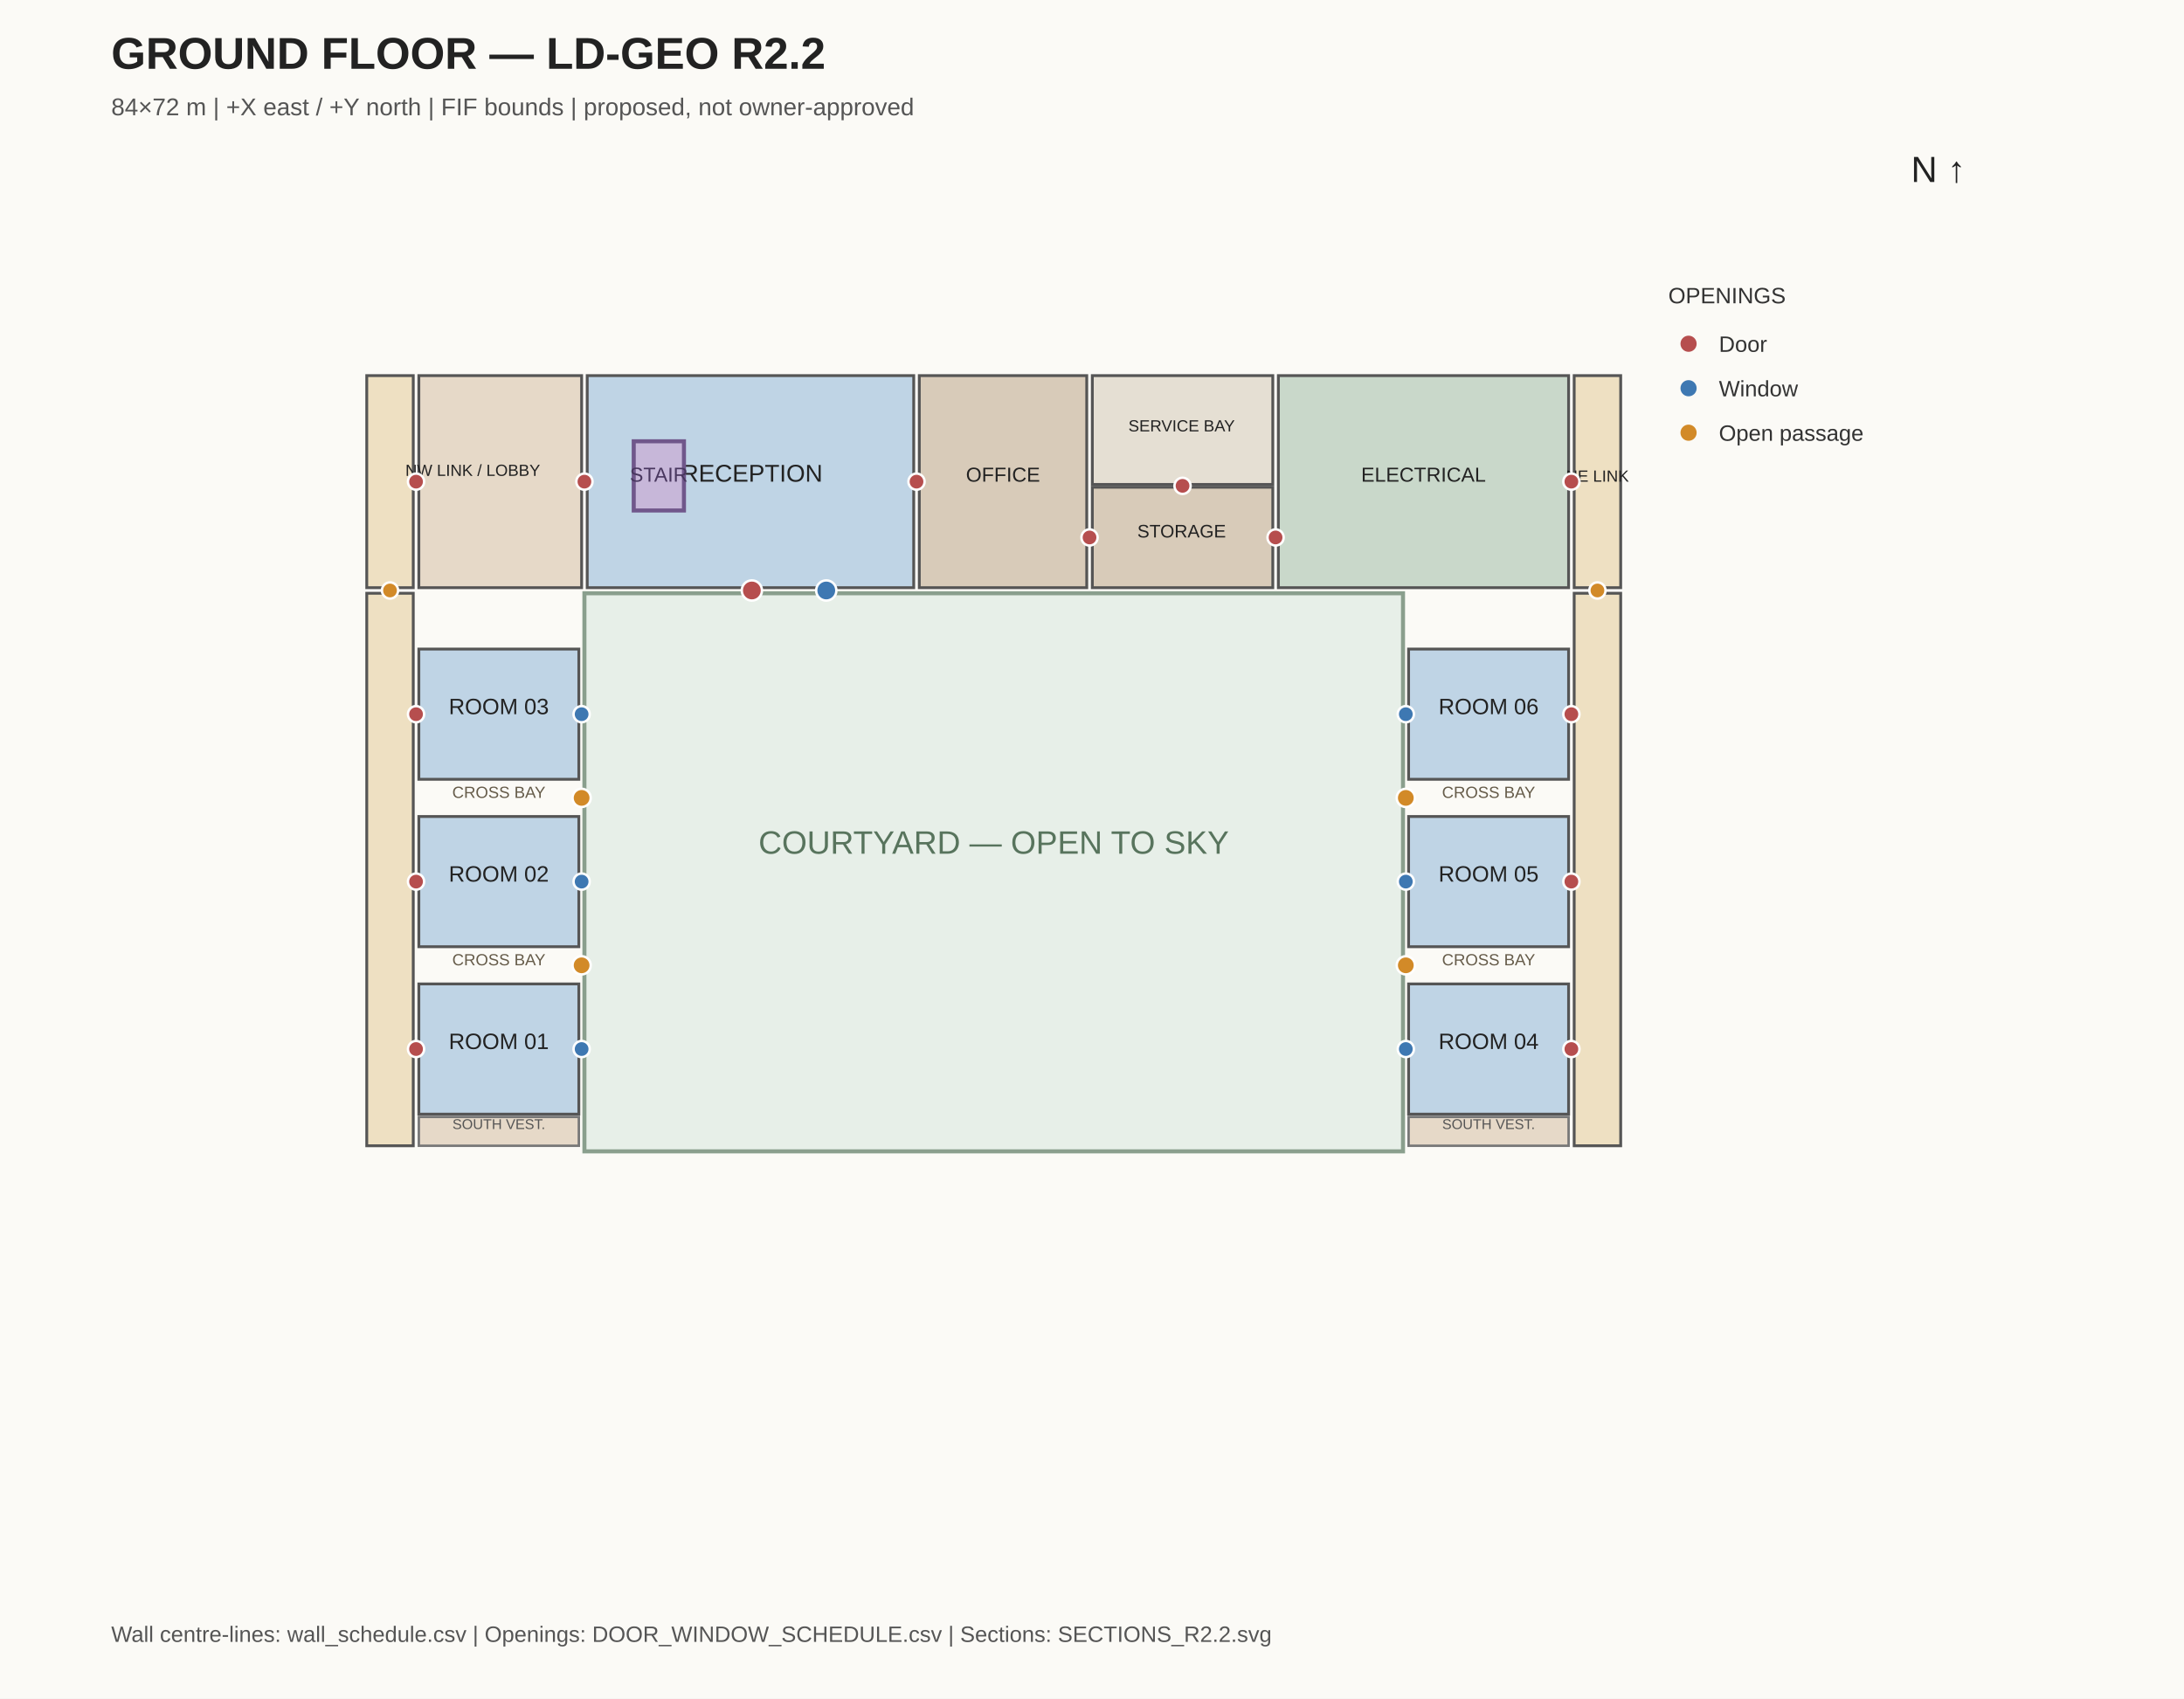
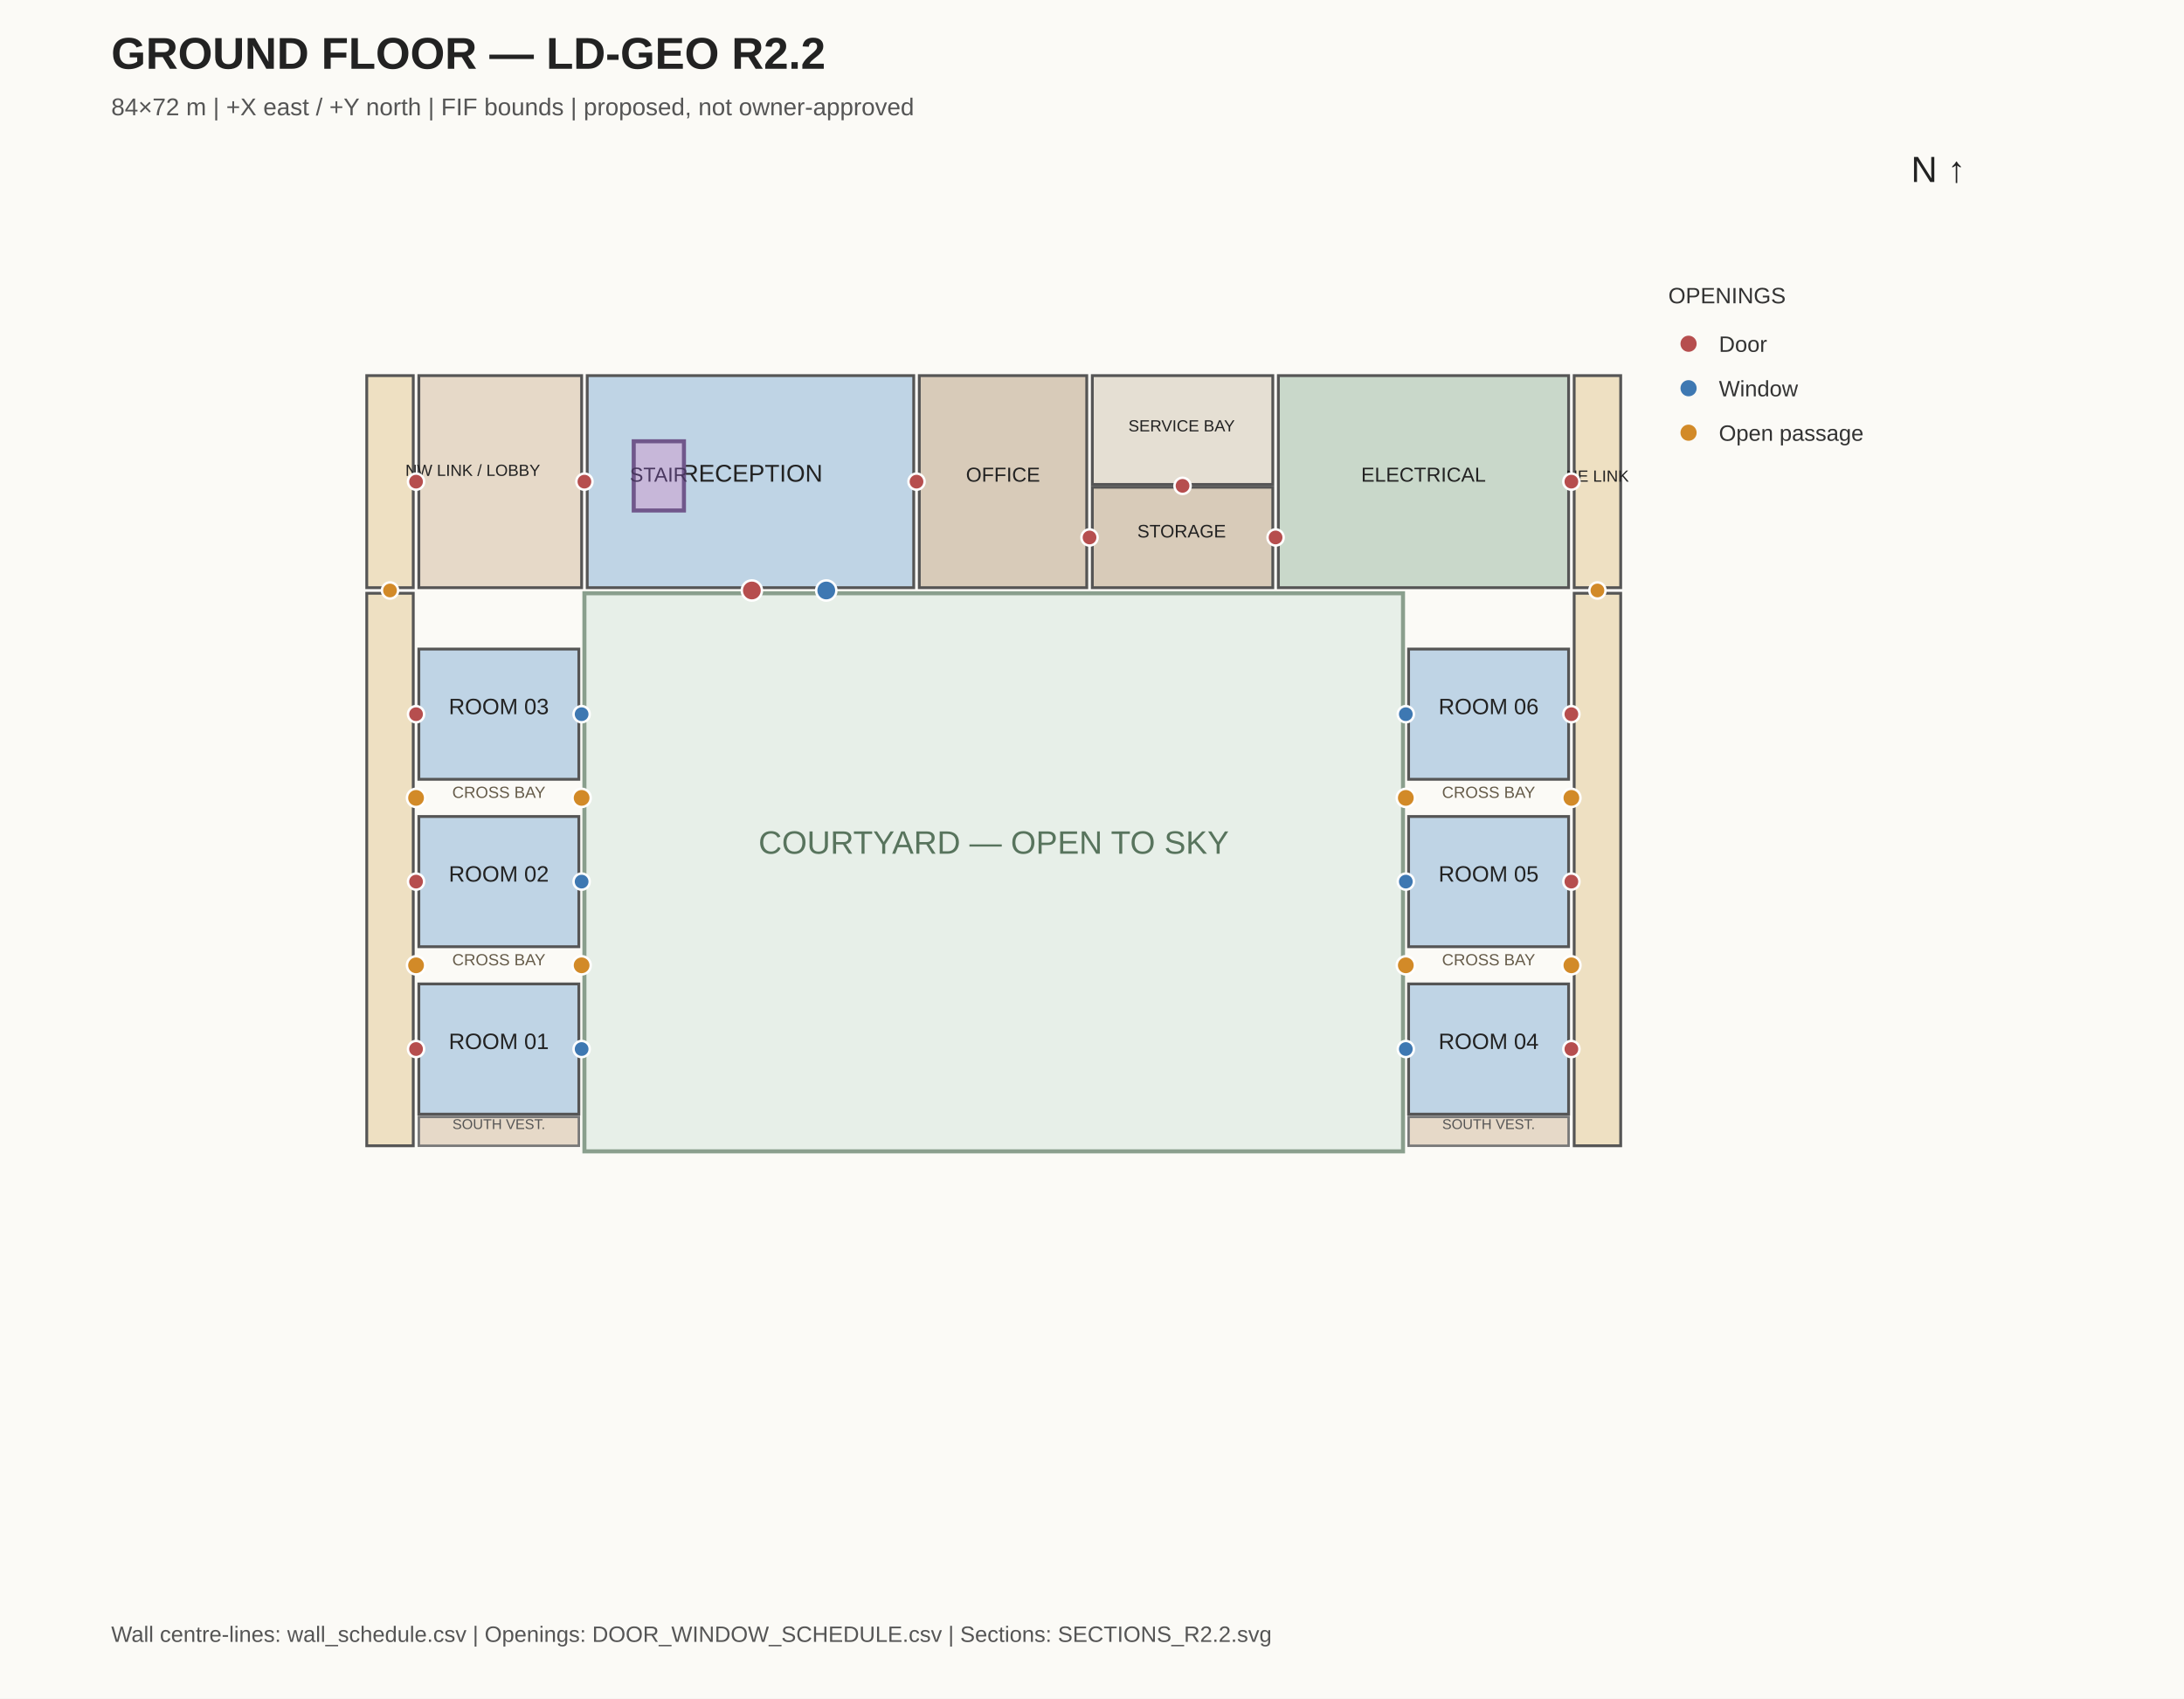
<svg xmlns="http://www.w3.org/2000/svg" width="1080" height="840" viewBox="0 0 1080 840">
  <rect width="100%" height="100%" fill="#fbfaf6" />
  <text x="55" y="34" font-family="Arial" font-size="22" font-weight="bold" fill="#222">GROUND FLOOR — LD-GEO R2.2</text>
  <text x="55" y="57" font-family="Arial" font-size="12" fill="#555">84×72 m | +X east / +Y north | FIF bounds | proposed, not owner-approved</text>
  <path d="MM178.6 569.4 L289 569.4 L289 293.4 L693.8 293.4 L693.8 569.4 L804.2 569.4 L804.2 183 L178.6 183 Z" fill="#d7d2c7" stroke="#222" stroke-width="3" />
  <rect x="289" y="293.4" width="404.8" height="276" fill="#e7efe8" stroke="#8a9f8d" stroke-width="2" />
  <text x="491.4" y="422.2" font-family="Arial" font-size="16" fill="#58745d" text-anchor="middle">COURTYARD — OPEN TO SKY</text>
  <rect x="207.12" y="486.6" width="79.12" height="64.4" fill="#bfd4e5" stroke="#555" stroke-width="1.4" />
  <text x="246.68" y="518.8" font-family="Arial" font-size="11" fill="#222" text-anchor="middle">ROOM 01</text>
  <rect x="207.12" y="403.8" width="79.12" height="64.4" fill="#bfd4e5" stroke="#555" stroke-width="1.4" />
  <text x="246.68" y="436" font-family="Arial" font-size="11" fill="#222" text-anchor="middle">ROOM 02</text>
  <rect x="207.12" y="321" width="79.12" height="64.4" fill="#bfd4e5" stroke="#555" stroke-width="1.4" />
  <text x="246.68" y="353.2" font-family="Arial" font-size="11" fill="#222" text-anchor="middle">ROOM 03</text>
  <rect x="696.56" y="486.6" width="79.12" height="64.4" fill="#bfd4e5" stroke="#555" stroke-width="1.4" />
  <text x="736.12" y="518.8" font-family="Arial" font-size="11" fill="#222" text-anchor="middle">ROOM 04</text>
  <rect x="696.56" y="403.8" width="79.12" height="64.4" fill="#bfd4e5" stroke="#555" stroke-width="1.4" />
  <text x="736.12" y="436" font-family="Arial" font-size="11" fill="#222" text-anchor="middle">ROOM 05</text>
  <rect x="696.56" y="321" width="79.12" height="64.4" fill="#bfd4e5" stroke="#555" stroke-width="1.4" />
  <text x="736.12" y="353.2" font-family="Arial" font-size="11" fill="#222" text-anchor="middle">ROOM 06</text>
  <rect x="181.36" y="293.4" width="23" height="273.24" fill="#eee0c2" stroke="#555" stroke-width="1.4" />
  <rect x="778.44" y="293.4" width="23" height="273.24" fill="#eee0c2" stroke="#555" stroke-width="1.4" />
  <rect x="181.36" y="185.76" width="23" height="104.88" fill="#eee0c2" stroke="#555" stroke-width="1.4" />
  <rect x="207.12" y="185.76" width="80.5" height="104.88" fill="#e6d9c8" stroke="#555" stroke-width="1.4" />
  <rect x="290.38" y="185.76" width="161.46" height="104.88" fill="#bfd4e5" stroke="#555" stroke-width="1.4" />
  <rect x="454.6" y="185.76" width="82.8" height="104.88" fill="#d8cbb9" stroke="#555" stroke-width="1.4" />
  <rect x="540.16" y="240.96" width="89.24" height="49.68" fill="#d8cbb9" stroke="#555" stroke-width="1.4" />
  <rect x="540.16" y="185.76" width="89.24" height="53.82" fill="#e5dfd3" stroke="#555" stroke-width="1.4" />
  <rect x="632.16" y="185.76" width="143.52" height="104.88" fill="#c9d8ca" stroke="#555" stroke-width="1.4" />
  <rect x="778.44" y="185.76" width="23" height="104.88" fill="#eee0c2" stroke="#555" stroke-width="1.4" />
  <text x="233.8" y="235.348" font-family="Arial" font-size="8" fill="#222" text-anchor="middle">NW LINK / LOBBY</text>
  <text x="371.8" y="238.2" font-family="Arial" font-size="12" fill="#222" text-anchor="middle">RECEPTION</text>
  <text x="496" y="238.2" font-family="Arial" font-size="10" fill="#222" text-anchor="middle">OFFICE</text>
  <text x="584.32" y="265.8" font-family="Arial" font-size="9" fill="#222" text-anchor="middle">STORAGE</text>
  <text x="584.32" y="213.36" font-family="Arial" font-size="8" fill="#222" text-anchor="middle">SERVICE BAY</text>
  <text x="703.92" y="238.2" font-family="Arial" font-size="10" fill="#222" text-anchor="middle">ELECTRICAL</text>
  <text x="789.94" y="238.2" font-family="Arial" font-size="8" fill="#222" text-anchor="middle">NE LINK</text>
  <rect x="313.38" y="218.236" width="24.84" height="34.224" fill="#c7b7d9" stroke="#70578b" stroke-width="2" />
  <text x="325.8" y="238.2" font-family="Arial" font-size="10" fill="#49375f" text-anchor="middle">STAIR</text>
  <text x="246.68" y="477.4" font-family="Arial" font-size="8" fill="#655b49" text-anchor="middle">CROSS BAY</text>
  <text x="736.12" y="477.4" font-family="Arial" font-size="8" fill="#655b49" text-anchor="middle">CROSS BAY</text>
  <text x="246.68" y="394.6" font-family="Arial" font-size="8" fill="#655b49" text-anchor="middle">CROSS BAY</text>
  <text x="736.12" y="394.6" font-family="Arial" font-size="8" fill="#655b49" text-anchor="middle">CROSS BAY</text>
  <text x="945" y="90" font-family="Arial" font-size="18" fill="#222">N ↑</text>
  <text x="55" y="812" font-family="Arial" font-size="11" fill="#555">Wall centre-lines: wall_schedule.csv | Openings: DOOR_WINDOW_SCHEDULE.csv | Sections: SECTIONS_R2.2.svg</text>
  <circle cx="205.74" cy="518.8" r="4" fill="#b64e4e" stroke="#fff" stroke-width="1.2" />
  <circle cx="777.06" cy="518.8" r="4" fill="#b64e4e" stroke="#fff" stroke-width="1.2" />
  <circle cx="287.62" cy="518.8" r="4" fill="#3e78b2" stroke="#fff" stroke-width="1.2" />
  <circle cx="695.18" cy="518.8" r="4" fill="#3e78b2" stroke="#fff" stroke-width="1.2" />
  <circle cx="205.74" cy="436" r="4" fill="#b64e4e" stroke="#fff" stroke-width="1.2" />
  <circle cx="777.06" cy="436" r="4" fill="#b64e4e" stroke="#fff" stroke-width="1.2" />
  <circle cx="287.62" cy="436" r="4" fill="#3e78b2" stroke="#fff" stroke-width="1.2" />
  <circle cx="695.18" cy="436" r="4" fill="#3e78b2" stroke="#fff" stroke-width="1.2" />
  <circle cx="205.74" cy="353.2" r="4" fill="#b64e4e" stroke="#fff" stroke-width="1.2" />
  <circle cx="777.06" cy="353.2" r="4" fill="#b64e4e" stroke="#fff" stroke-width="1.2" />
  <circle cx="287.62" cy="353.2" r="4" fill="#3e78b2" stroke="#fff" stroke-width="1.2" />
  <circle cx="695.18" cy="353.2" r="4" fill="#3e78b2" stroke="#fff" stroke-width="1.2" />
  <circle cx="371.8" cy="292.02" r="5" fill="#b64e4e" stroke="#fff" stroke-width="1.2" />
  <circle cx="408.6" cy="292.02" r="5" fill="#3e78b2" stroke="#fff" stroke-width="1.2" />
  <circle cx="453.22" cy="238.2" r="4" fill="#b64e4e" stroke="#fff" stroke-width="1.2" />
  <circle cx="538.78" cy="265.8" r="4" fill="#b64e4e" stroke="#fff" stroke-width="1.2" />
  <circle cx="630.78" cy="265.8" r="4" fill="#b64e4e" stroke="#fff" stroke-width="1.2" />
  <circle cx="289" cy="238.2" r="4" fill="#b64e4e" stroke="#fff" stroke-width="1.2" />
  <circle cx="192.86" cy="292.02" r="4" fill="#d28a28" stroke="#fff" stroke-width="1.2" />
  <circle cx="789.94" cy="292.02" r="4" fill="#d28a28" stroke="#fff" stroke-width="1.2" />
  <circle cx="777.06" cy="238.2" r="4" fill="#b64e4e" stroke="#fff" stroke-width="1.2" />
  <circle cx="205.74" cy="238.2" r="4" fill="#b64e4e" stroke="#fff" stroke-width="1.2" />
  <circle cx="584.78" cy="240.27" r="4" fill="#b64e4e" stroke="#fff" stroke-width="1.2" />
  <circle cx="287.62" cy="477.4" r="4.5" fill="#d28a28" stroke="#fff" stroke-width="1.2" />
  <circle cx="287.62" cy="394.6" r="4.5" fill="#d28a28" stroke="#fff" stroke-width="1.2" />
  <circle cx="695.18" cy="477.4" r="4.5" fill="#d28a28" stroke="#fff" stroke-width="1.2" />
  <circle cx="695.18" cy="394.6" r="4.5" fill="#d28a28" stroke="#fff" stroke-width="1.2" />
  <g font-family="Arial" font-size="11" fill="#333">
    <text x="825" y="150">OPENINGS</text>
    <circle cx="835" cy="170" r="4" fill="#b64e4e" />
    <text x="850" y="174">Door</text>
    <circle cx="835" cy="192" r="4" fill="#3e78b2" />
    <text x="850" y="196">Window</text>
    <circle cx="835" cy="214" r="4" fill="#d28a28" />
    <text x="850" y="218">Open passage</text>
  </g>
  <rect x="207.12" y="552.38" width="79.12" height="14.26" fill="#e6d9c8" stroke="#777" stroke-width="1.2" />
  <text x="246.68" y="558.36" font-family="Arial" font-size="7" fill="#555" text-anchor="middle">SOUTH VEST.</text>
  <rect x="696.56" y="552.38" width="79.12" height="14.26" fill="#e6d9c8" stroke="#777" stroke-width="1.2" />
  <text x="736.12" y="558.36" font-family="Arial" font-size="7" fill="#555" text-anchor="middle">SOUTH VEST.</text>
+   <circle cx="205.74" cy="477.4" r="4.5" fill="#d28a28" stroke="#fff" stroke-width="1.2" />
+   <circle cx="205.74" cy="394.6" r="4.5" fill="#d28a28" stroke="#fff" stroke-width="1.2" />
+   <circle cx="777.06" cy="477.4" r="4.5" fill="#d28a28" stroke="#fff" stroke-width="1.2" />
+   <circle cx="777.06" cy="394.6" r="4.5" fill="#d28a28" stroke="#fff" stroke-width="1.2" />
</svg>
